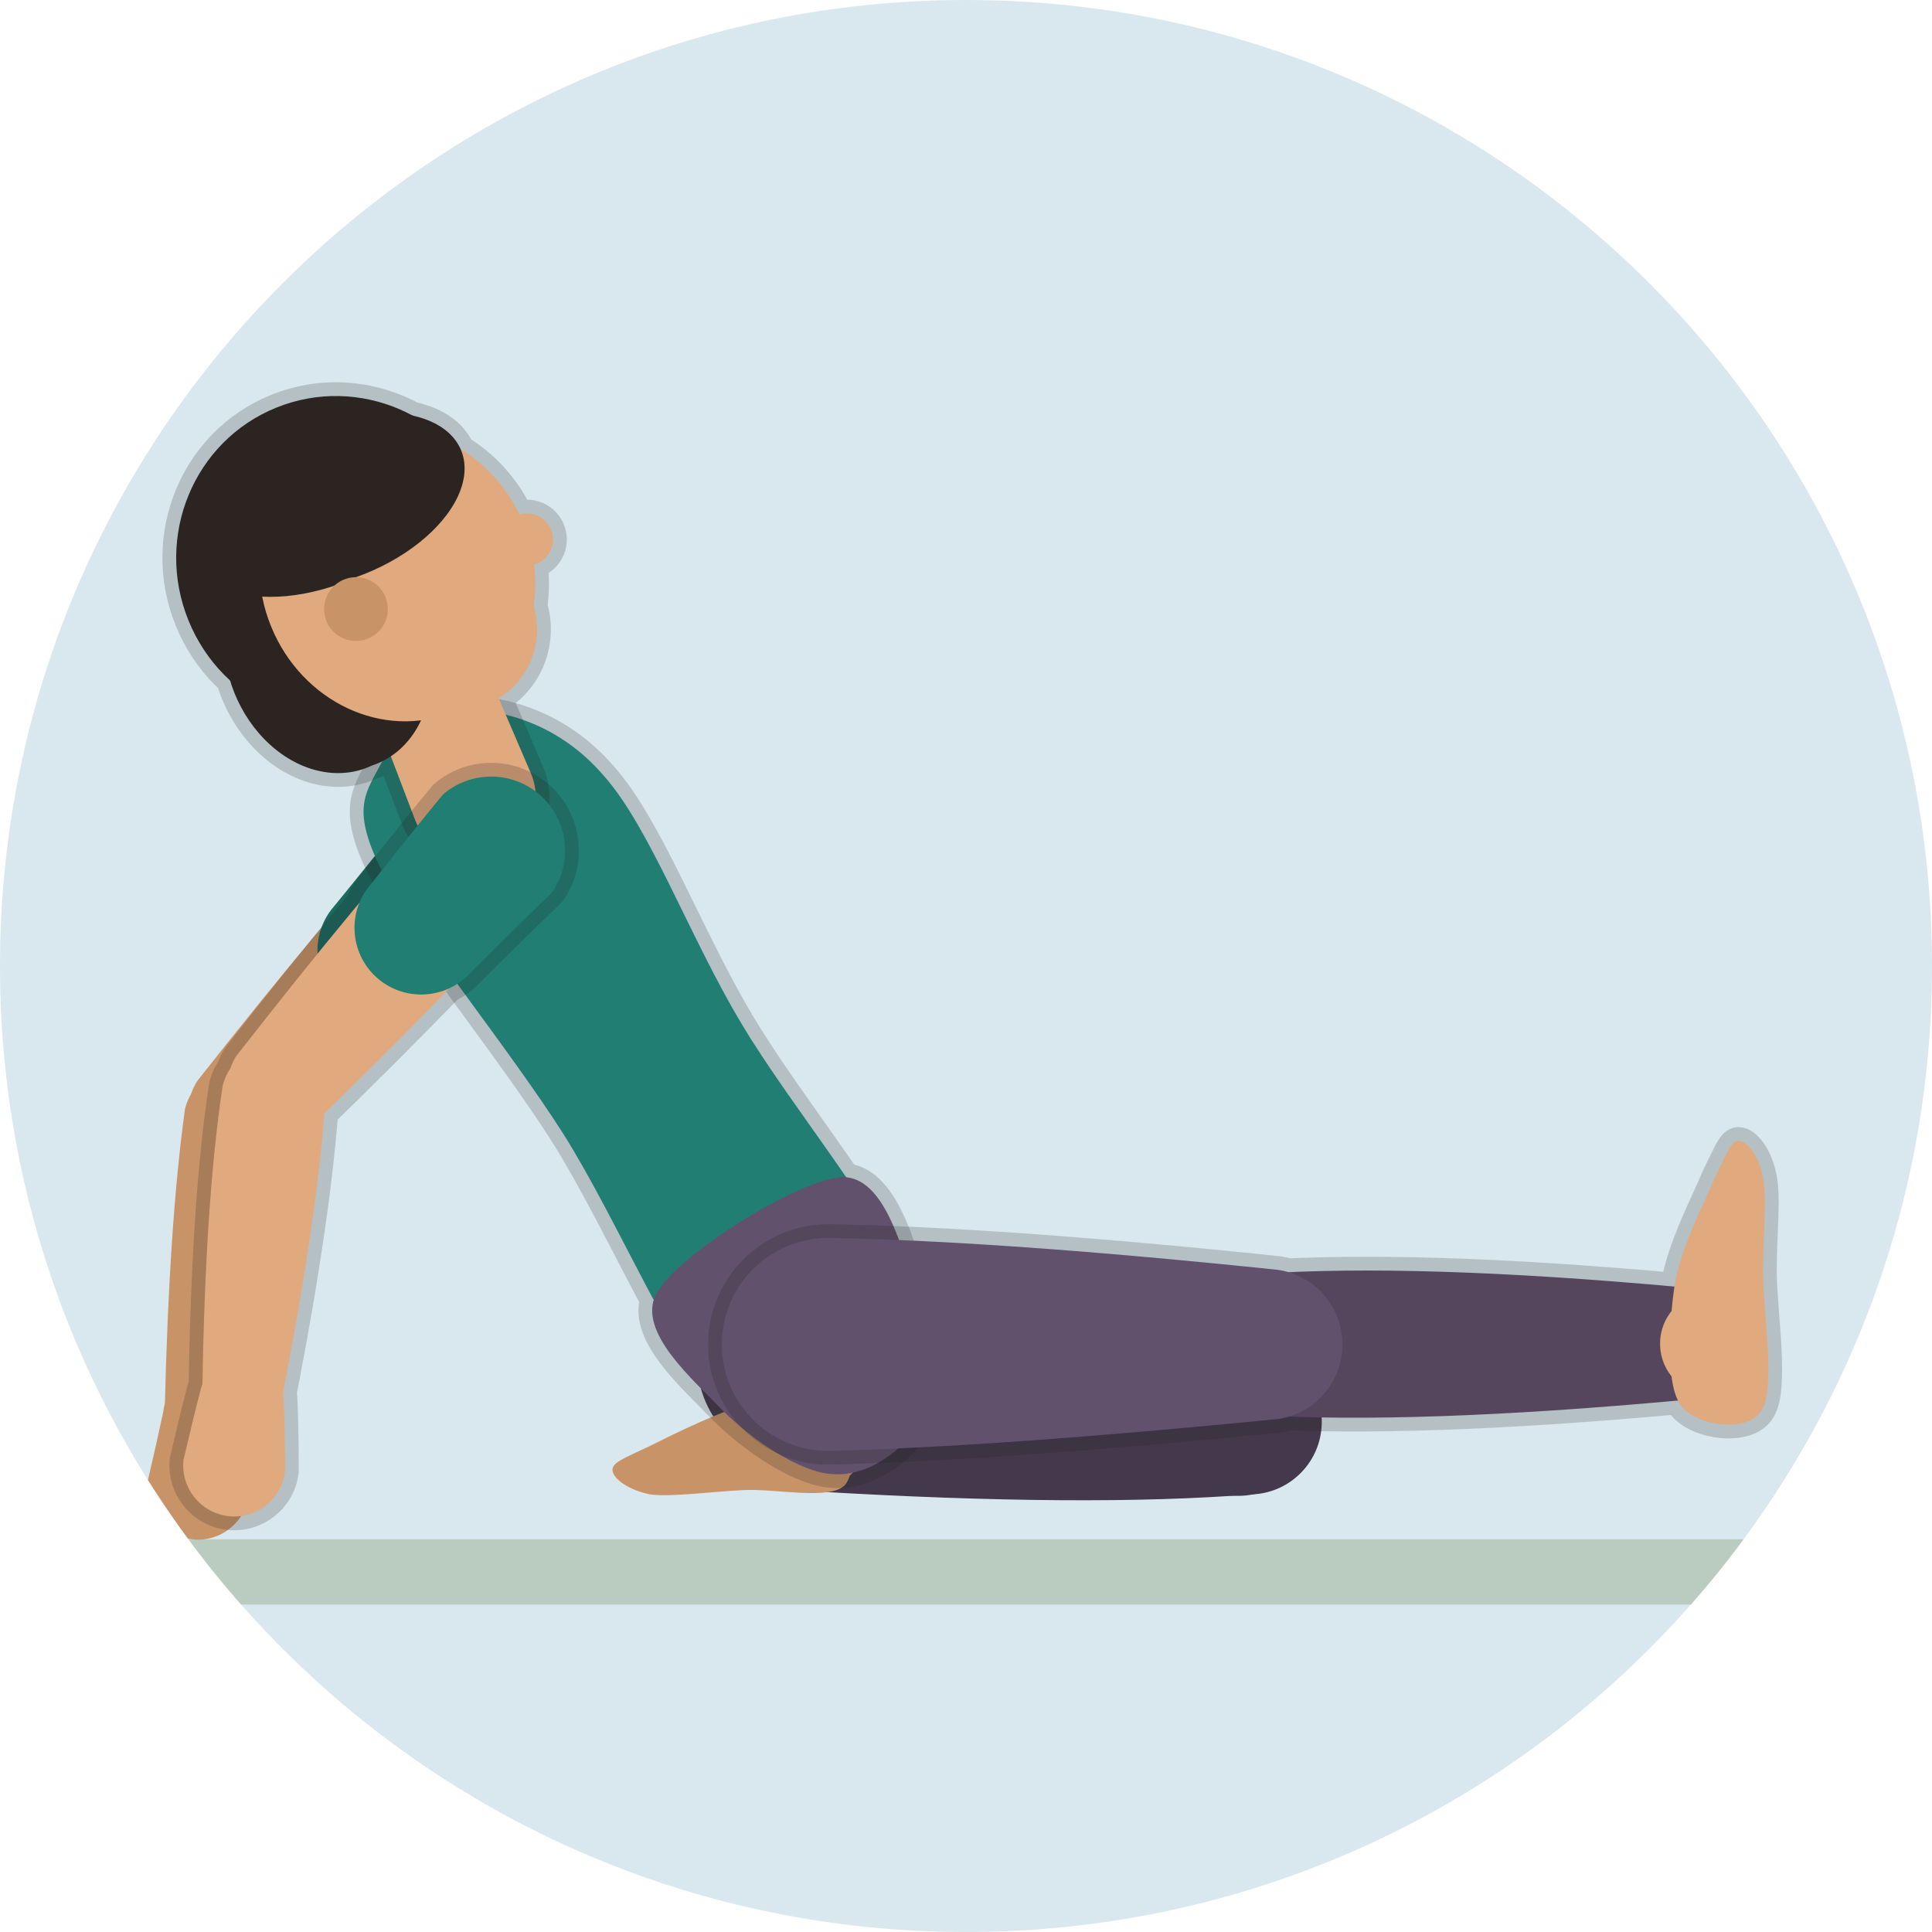
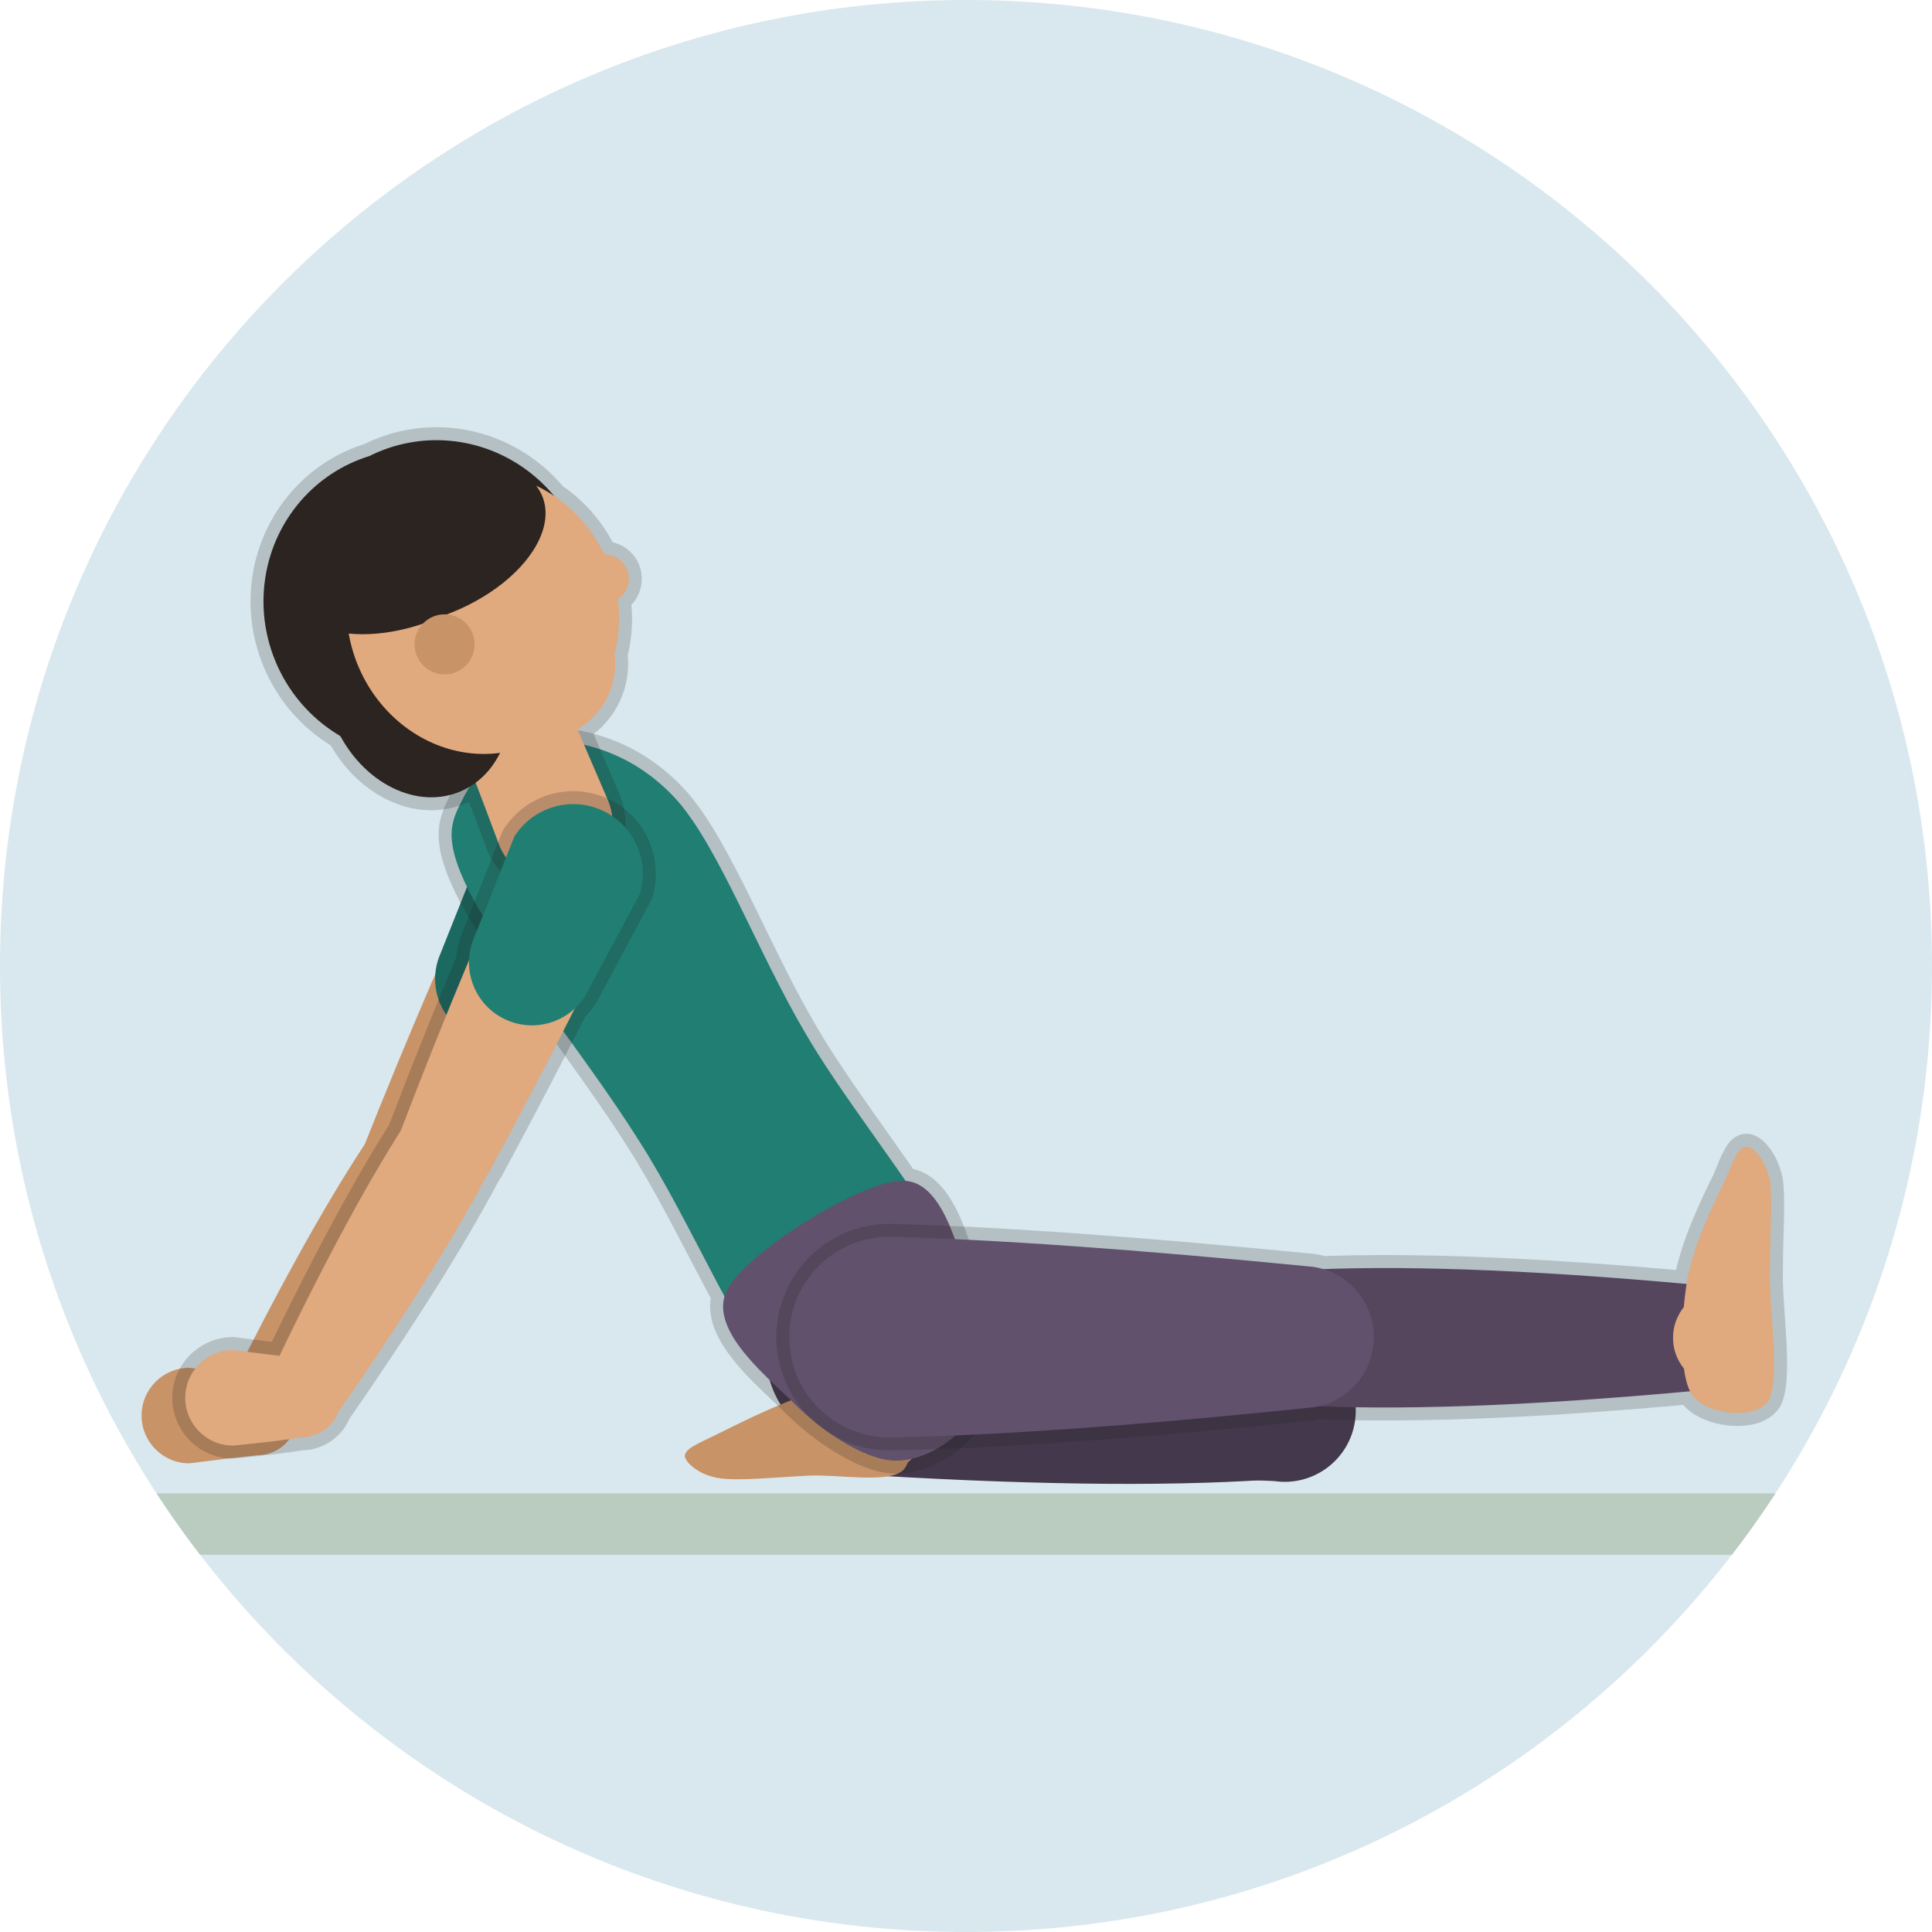
<svg xmlns="http://www.w3.org/2000/svg" viewBox="0 0 200 200" width="400" height="400" role="img" aria-label="Seated figure in profile leaning back on the hands with one leg straight ahead and the other folded back beside the hip.">
  <circle cx="100" cy="100" r="100" fill="#D9E8EE" />
  <clipPath id="cenk8w4">
    <circle cx="100" cy="100" r="100" />
  </clipPath>
  <g clip-path="url(#cenk8w4)">
-     <g transform="translate(100.0 160.1) scale(1.500)">
-       <rect x="-67.022" y="-0.5" width="134.044" height="4.5" rx="2.2" fill="#B9CCBF" />
+     <g transform="translate(100.0 155.3) scale(1.413)">
+       <rect x="-70.856" y="-0.5" width="141.713" height="4.5" rx="2.2" fill="#B9CCBF" />
      <g>
-         <path d="M-38.2 -49.9Q-44.1 -43.5 -53.0 -32.2A3.6 3.6 0 0 0 -47.6 -27.5Q-37.4 -37.4 -31.6 -44.0A4.4 4.4 0 0 0 -38.2 -49.9Z" fill="#C99368" />
-         <path d="M-38.7 -50.3Q-40.5 -48.0 -43.6 -44.2A4.6 4.6 0 0 0 -36.7 -38.1Q-33.3 -41.5 -31.1 -43.6A5.1 5.1 0 0 0 -38.7 -50.3Z" fill="#1B6A61" />
-         <path d="M-53.9 -30.2Q-55.0 -22.3 -55.3 -9.3A2.8 2.8 0 0 0 -49.7 -8.7Q-47.3 -21.5 -46.8 -29.5A3.6 3.6 0 0 0 -53.9 -30.2Z" fill="#C99368" />
-         <path d="M-55.4 -9.3Q-55.8 -7.4 -56.5 -4.4A3.5 3.5 0 0 0 -49.5 -3.6Q-49.6 -6.8 -49.6 -8.7A2.9 2.9 0 0 0 -55.4 -9.3Z" fill="#C99368" />
+         <path d="M-35.1 -46.8Q-38.9 -39.0 -44.2 -25.7A3.6 3.6 0 0 0 -37.8 -22.6Q-30.8 -35.1 -27.1 -43.0A4.4 4.4 0 0 0 -35.1 -46.8Z" fill="#C99368" />
+         <path d="M-35.7 -47.1Q-36.8 -44.3 -38.6 -39.8A4.6 4.6 0 0 0 -30.3 -35.9Q-27.9 -40.1 -26.5 -42.7A5.1 5.1 0 0 0 -35.7 -47.1Z" fill="#1B6A61" />
+         <path d="M-44.1 -26.0Q-48.5 -19.3 -54.3 -7.6A2.8 2.8 0 0 0 -49.5 -4.7Q-41.8 -15.3 -38.0 -22.3A3.6 3.6 0 0 0 -44.1 -26.0Z" fill="#C99368" />
+         <path d="M-51.9 -9.1Q-53.8 -9.3 -56.9 -9.7A3.5 3.5 0 0 0 -56.9 -2.7Q-53.8 -3.1 -51.9 -3.3A2.9 2.9 0 0 0 -51.9 -9.1Z" fill="#C99368" />
      </g>
      <g>
-         <path d="M19.4 -13.6Q7.9 -13.7 -10.6 -11.2A3.7 3.7 0 0 0 -10.3 -3.8Q8.3 -2.7 19.7 -3.6A5.0 5.0 0 0 0 19.4 -13.6Z" fill="#44384C" />
-         <path d="M-12.2 -5.6Q-0.5 -4.2 18.8 -3.5A5.2 5.2 0 0 0 20.2 -13.7Q1.5 -18.3 -10.2 -20.2A7.3 7.3 0 0 0 -12.2 -5.6Z" fill="#44384C" />
-         <path d="M-10.5 -3.9A3.6 3.6 0.0 1 0 -10.5 -11.1A3.6 3.6 0.0 1 0 -10.5 -3.9Z" fill="#C99368" />
-         <path d="M-9.0 -9.8C-8.0 -8.8 -7.4 -5.2 -8.4 -4.2C-9.5 -3.2 -13.1 -4.0 -15.3 -3.9C-17.6 -3.8 -20.3 -3.4 -21.8 -3.6C-23.3 -3.9 -24.4 -4.7 -24.4 -5.3C-24.4 -5.8 -23.6 -6.1 -21.9 -6.9C-20.3 -7.7 -16.7 -9.5 -14.5 -10.0C-12.4 -10.5 -10.1 -10.8 -9.0 -9.8Z" fill="#C99368" />
+         <path d="M23.2 -11.5Q11.8 -11.6 -6.8 -9.2A3.7 3.7 0 0 0 -6.5 -1.8Q12.2 -0.7 23.5 -1.6A5.0 5.0 0 0 0 23.2 -11.5Z" fill="#44384C" />
+         <path d="M-8.4 -3.6Q3.3 -2.2 22.6 -1.4A5.2 5.2 0 0 0 24.1 -11.7Q5.3 -16.3 -6.3 -18.1A7.3 7.3 0 0 0 -8.4 -3.6Z" fill="#44384C" />
+         <path d="M-6.6 -1.9A3.6 3.6 0.0 1 0 -6.6 -9.1A3.6 3.6 0.0 1 0 -6.6 -1.9Z" fill="#C99368" />
+         <path d="M-5.2 -7.8C-4.2 -6.8 -3.6 -3.2 -4.6 -2.2C-5.7 -1.2 -9.3 -1.9 -11.5 -1.8C-13.7 -1.7 -16.5 -1.4 -18.0 -1.6C-19.5 -1.8 -20.5 -2.7 -20.6 -3.2C-20.6 -3.8 -19.7 -4.1 -18.1 -4.9C-16.5 -5.7 -12.9 -7.5 -10.7 -8.0C-8.6 -8.4 -6.2 -8.7 -5.2 -7.8Z" fill="#C99368" />
      </g>
      <g>
-         <path d="M-16.6 -9.5C-20.1 -12.9 -23.9 -22.3 -27.8 -28.5C-31.7 -34.6 -38.1 -42.4 -40.3 -46.6C-42.4 -50.8 -41.5 -51.9 -40.5 -53.8C-39.6 -55.6 -37.1 -57.9 -34.5 -57.8C-31.9 -57.7 -28.1 -56.8 -25.0 -53.2C-21.8 -49.6 -19.1 -42.1 -15.5 -36.1C-12.0 -30.2 -5.2 -22.2 -3.8 -17.5C-2.3 -12.8 -4.7 -9.3 -6.9 -7.9C-9.0 -6.6 -13.1 -6.1 -16.6 -9.5ZM-16.8 -9.4C-18.8 -11.5 -22.7 -14.8 -21.4 -17.4C-20.0 -20.1 -11.5 -25.4 -8.5 -25.5C-5.6 -25.5 -4.4 -20.5 -3.5 -17.7C-2.7 -14.9 -2.3 -10.8 -3.2 -8.7C-4.2 -6.6 -6.9 -4.8 -9.2 -5.0C-11.4 -5.1 -14.7 -7.3 -16.8 -9.4Z" fill="#1E1F1D" stroke="#1E1F1D" stroke-width="1.9" stroke-linejoin="round" opacity="0.2" />
-         <path d="M-16.6 -9.5C-20.1 -12.9 -23.9 -22.3 -27.8 -28.5C-31.7 -34.6 -38.1 -42.4 -40.3 -46.6C-42.4 -50.8 -41.5 -51.9 -40.5 -53.8C-39.6 -55.6 -37.1 -57.9 -34.5 -57.8C-31.9 -57.7 -28.1 -56.8 -25.0 -53.2C-21.8 -49.6 -19.1 -42.1 -15.5 -36.1C-12.0 -30.2 -5.2 -22.2 -3.8 -17.5C-2.3 -12.8 -4.7 -9.3 -6.9 -7.9C-9.0 -6.6 -13.1 -6.1 -16.6 -9.5Z" fill="#217E73" />
-         <path d="M-16.8 -9.4C-18.8 -11.5 -22.7 -14.8 -21.4 -17.4C-20.0 -20.1 -11.5 -25.4 -8.5 -25.5C-5.6 -25.5 -4.4 -20.5 -3.5 -17.7C-2.7 -14.9 -2.3 -10.8 -3.2 -8.7C-4.2 -6.6 -6.9 -4.8 -9.2 -5.0C-11.4 -5.1 -14.7 -7.3 -16.8 -9.4Z" fill="#62516C" />
+         <path d="M-12.8 -7.5C-16.3 -10.9 -20.0 -20.2 -24.0 -26.4C-27.9 -32.6 -34.3 -40.4 -36.4 -44.6C-38.5 -48.8 -37.6 -49.9 -36.7 -51.7C-35.7 -53.6 -33.2 -55.8 -30.6 -55.7C-28.1 -55.6 -24.3 -54.8 -21.1 -51.2C-18.0 -47.6 -15.2 -40.0 -11.7 -34.1C-8.2 -28.1 -1.4 -20.2 0.0 -15.5C1.5 -10.8 -0.9 -7.2 -3.0 -5.9C-5.2 -4.5 -9.3 -4.0 -12.8 -7.5ZM-12.9 -7.4C-15.0 -9.4 -18.9 -12.7 -17.5 -15.4C-16.2 -18.1 -7.7 -23.4 -4.7 -23.4C-1.7 -23.5 -0.6 -18.4 0.3 -15.6C1.2 -12.8 1.5 -8.7 0.6 -6.6C-0.3 -4.5 -3.1 -2.8 -5.3 -2.9C-7.6 -3.0 -10.9 -5.3 -12.9 -7.4Z" fill="#1E1F1D" stroke="#1E1F1D" stroke-width="1.9" stroke-linejoin="round" opacity="0.2" />
+         <path d="M-12.8 -7.5C-16.3 -10.9 -20.0 -20.2 -24.0 -26.4C-27.9 -32.6 -34.3 -40.4 -36.4 -44.6C-38.5 -48.8 -37.6 -49.9 -36.7 -51.7C-35.7 -53.6 -33.2 -55.8 -30.6 -55.7C-28.1 -55.6 -24.3 -54.8 -21.1 -51.2C-18.0 -47.6 -15.2 -40.0 -11.7 -34.1C-8.2 -28.1 -1.4 -20.2 0.0 -15.5C1.5 -10.8 -0.9 -7.2 -3.0 -5.9C-5.2 -4.5 -9.3 -4.0 -12.8 -7.5Z" fill="#217E73" />
+         <path d="M-12.9 -7.4C-15.0 -9.4 -18.9 -12.7 -17.5 -15.4C-16.2 -18.1 -7.7 -23.4 -4.7 -23.4C-1.7 -23.5 -0.6 -18.4 0.3 -15.6C1.2 -12.8 1.5 -8.7 0.6 -6.6C-0.3 -4.5 -3.1 -2.8 -5.3 -2.9C-7.6 -3.0 -10.9 -5.3 -12.9 -7.4Z" fill="#62516C" />
      </g>
      <g>
-         <path d="M-30.0 -53.3Q-32.5 -59.1 -36.5 -68.5A4.0 4.0 0 0 0 -43.9 -65.5Q-40.2 -55.9 -38.0 -50.1A4.3 4.3 0 0 0 -30.0 -53.3ZM-41.0 -53.9A6.6 8.2 -22.0 1 0 -47.1 -69.1A6.6 8.2 -22.0 1 0 -41.0 -53.9ZM-39.1 -57.6A11.1 11.3 -22.0 1 0 -47.6 -78.6A11.1 11.3 -22.0 1 0 -39.1 -57.6ZM-35.4 -57.6A9.4 10.2 -22.0 1 0 -43.1 -76.5A9.4 10.2 -22.0 1 0 -35.4 -57.6ZM-35.2 -57.7A5.6 5.6 0.0 1 0 -35.2 -68.9A5.6 5.6 0.0 1 0 -35.2 -57.7ZM-30.3 -67.7A1.8 1.8 0.0 1 0 -30.3 -71.3A1.8 1.8 0.0 1 0 -30.3 -67.7ZM-42.1 -66.9A9.3 5.4 -22.0 1 0 -46.1 -76.9A9.3 5.4 -22.0 1 0 -42.1 -66.9ZM-42.1 -62.5A2.2 2.2 0.0 1 0 -42.1 -66.9A2.2 2.2 0.0 1 0 -42.1 -62.5Z" fill="#1E1F1D" stroke="#1E1F1D" stroke-width="1.9" stroke-linejoin="round" opacity="0.2" />
-         <path d="M-30.0 -53.3Q-32.5 -59.1 -36.5 -68.5A4.0 4.0 0 0 0 -43.9 -65.5Q-40.2 -55.9 -38.0 -50.1A4.3 4.3 0 0 0 -30.0 -53.3Z" fill="#E0A97E" />
-         <path d="M-41.0 -53.9A6.6 8.2 -22.0 1 0 -47.1 -69.1A6.6 8.2 -22.0 1 0 -41.0 -53.9Z" fill="#2B2420" />
-         <path d="M-39.1 -57.6A11.1 11.3 -22.0 1 0 -47.6 -78.6A11.1 11.3 -22.0 1 0 -39.1 -57.6Z" fill="#2B2420" />
-         <path d="M-35.4 -57.6A9.4 10.2 -22.0 1 0 -43.1 -76.5A9.4 10.2 -22.0 1 0 -35.4 -57.6Z" fill="#E0A97E" />
-         <path d="M-35.2 -57.7A5.6 5.6 0.0 1 0 -35.2 -68.9A5.6 5.6 0.0 1 0 -35.2 -57.7Z" fill="#E0A97E" />
-         <path d="M-30.3 -67.7A1.8 1.8 0.0 1 0 -30.3 -71.3A1.8 1.8 0.0 1 0 -30.3 -67.7Z" fill="#E0A97E" />
-         <path d="M-42.1 -66.9A9.3 5.4 -22.0 1 0 -46.1 -76.9A9.3 5.4 -22.0 1 0 -42.1 -66.9Z" fill="#2B2420" />
-         <path d="M-42.1 -62.5A2.2 2.2 0.0 1 0 -42.1 -66.9A2.2 2.2 0.0 1 0 -42.1 -62.5Z" fill="#C99368" />
+         <path d="M-26.2 -51.2Q-28.7 -57.0 -32.7 -66.4A4.0 4.0 0 0 0 -40.1 -63.4Q-36.4 -53.9 -34.2 -48.0A4.3 4.3 0 0 0 -26.2 -51.2ZM-37.1 -51.9A6.6 8.2 -22.0 1 0 -43.3 -67.1A6.6 8.2 -22.0 1 0 -37.1 -51.9ZM-35.3 -55.6A11.1 11.3 -22.0 1 0 -43.7 -76.5A11.1 11.3 -22.0 1 0 -35.3 -55.6ZM-31.6 -55.5A9.4 10.2 -22.0 1 0 -39.2 -74.4A9.4 10.2 -22.0 1 0 -31.6 -55.5ZM-31.3 -55.7A5.6 5.6 0.0 1 0 -31.3 -66.9A5.6 5.6 0.0 1 0 -31.3 -55.7ZM-26.5 -65.7A1.8 1.8 0.0 1 0 -26.5 -69.3A1.8 1.8 0.0 1 0 -26.5 -65.7ZM-38.3 -64.8A9.3 5.4 -22.0 1 0 -42.3 -74.8A9.3 5.4 -22.0 1 0 -38.3 -64.8ZM-38.2 -60.5A2.2 2.2 0.0 1 0 -38.2 -64.9A2.2 2.2 0.0 1 0 -38.2 -60.5Z" fill="#1E1F1D" stroke="#1E1F1D" stroke-width="1.9" stroke-linejoin="round" opacity="0.2" />
+         <path d="M-26.2 -51.2Q-28.7 -57.0 -32.7 -66.4A4.0 4.0 0 0 0 -40.1 -63.4Q-36.4 -53.9 -34.2 -48.0A4.3 4.3 0 0 0 -26.2 -51.2Z" fill="#E0A97E" />
+         <path d="M-37.1 -51.9A6.6 8.2 -22.0 1 0 -43.3 -67.1A6.6 8.2 -22.0 1 0 -37.1 -51.9Z" fill="#2B2420" />
+         <path d="M-35.3 -55.6A11.1 11.3 -22.0 1 0 -43.7 -76.5A11.1 11.3 -22.0 1 0 -35.3 -55.6Z" fill="#2B2420" />
+         <path d="M-31.6 -55.5A9.4 10.2 -22.0 1 0 -39.2 -74.4A9.4 10.2 -22.0 1 0 -31.6 -55.5Z" fill="#E0A97E" />
+         <path d="M-31.3 -55.7A5.6 5.6 0.0 1 0 -31.3 -66.9A5.6 5.6 0.0 1 0 -31.3 -55.7Z" fill="#E0A97E" />
+         <path d="M-26.5 -65.7A1.8 1.8 0.0 1 0 -26.5 -69.3A1.8 1.8 0.0 1 0 -26.5 -65.7Z" fill="#E0A97E" />
+         <path d="M-38.3 -64.8A9.3 5.4 -22.0 1 0 -42.3 -74.8A9.3 5.4 -22.0 1 0 -38.3 -64.8Z" fill="#2B2420" />
+         <path d="M-38.2 -60.5A2.2 2.2 0.0 1 0 -38.2 -64.9A2.2 2.2 0.0 1 0 -38.2 -60.5Z" fill="#C99368" />
      </g>
      <g>
-         <path d="M21.5 -9.0Q32.9 -8.5 51.5 -10.3A3.7 3.7 0 0 0 51.5 -17.7Q32.9 -19.5 21.5 -18.9A5.0 5.0 0 0 0 21.5 -9.0ZM-9.5 -6.6Q2.3 -6.9 21.5 -8.8A5.2 5.2 0 0 0 21.5 -19.1Q2.3 -21.1 -9.5 -21.3A7.3 7.3 0 0 0 -9.5 -6.6ZM51.5 -10.4A3.6 3.6 0.0 1 0 51.5 -17.6A3.6 3.6 0.0 1 0 51.5 -10.4ZM49.3 -9.8C50.3 -8.3 54.0 -7.8 54.9 -9.4C55.9 -10.9 55.0 -16.3 55.0 -19.0C55.0 -21.6 55.3 -24.0 55.0 -25.5C54.7 -27.0 53.9 -28.0 53.3 -28.0C52.8 -28.0 52.5 -27.1 51.7 -25.5C51.0 -23.8 49.3 -20.6 48.9 -18.0C48.5 -15.3 48.3 -11.2 49.3 -9.8Z" fill="#1E1F1D" stroke="#1E1F1D" stroke-width="1.9" stroke-linejoin="round" opacity="0.2" />
-         <path d="M21.5 -9.0Q32.9 -8.5 51.5 -10.3A3.7 3.7 0 0 0 51.5 -17.7Q32.9 -19.5 21.5 -18.9A5.0 5.0 0 0 0 21.5 -9.0Z" fill="#55465E" />
-         <path d="M-9.5 -6.6Q2.3 -6.9 21.5 -8.8A5.2 5.2 0 0 0 21.5 -19.1Q2.3 -21.1 -9.5 -21.3A7.3 7.3 0 0 0 -9.5 -6.6Z" fill="#62516C" />
-         <path d="M51.5 -10.4A3.6 3.6 0.0 1 0 51.5 -17.6A3.6 3.6 0.0 1 0 51.5 -10.4Z" fill="#E0A97E" />
-         <path d="M49.3 -9.8C50.3 -8.3 54.0 -7.8 54.9 -9.4C55.9 -10.9 55.0 -16.3 55.0 -19.0C55.0 -21.6 55.3 -24.0 55.0 -25.5C54.7 -27.0 53.9 -28.0 53.3 -28.0C52.8 -28.0 52.5 -27.1 51.7 -25.5C51.0 -23.8 49.3 -20.6 48.9 -18.0C48.5 -15.3 48.3 -11.2 49.3 -9.8Z" fill="#E0A97E" />
+         <path d="M25.4 -6.9Q36.8 -6.4 55.4 -8.2A3.7 3.7 0 0 0 55.4 -15.6Q36.8 -17.4 25.4 -16.9A5.0 5.0 0 0 0 25.4 -6.9ZM-5.6 -4.6Q6.1 -4.8 25.4 -6.8A5.2 5.2 0 0 0 25.4 -17.1Q6.1 -19.0 -5.6 -19.3A7.3 7.3 0 0 0 -5.6 -4.6ZM55.4 -8.3A3.6 3.6 0.0 1 0 55.4 -15.5A3.6 3.6 0.0 1 0 55.4 -8.3ZM53.2 -7.7C54.2 -6.3 57.8 -5.8 58.8 -7.3C59.7 -8.9 58.8 -14.2 58.9 -16.9C58.9 -19.6 59.1 -21.9 58.9 -23.4C58.6 -24.9 57.7 -25.9 57.2 -25.9C56.6 -25.9 56.3 -25.1 55.6 -23.4C54.8 -21.8 53.2 -18.5 52.8 -15.9C52.4 -13.3 52.2 -9.2 53.2 -7.7Z" fill="#1E1F1D" stroke="#1E1F1D" stroke-width="1.9" stroke-linejoin="round" opacity="0.2" />
+         <path d="M25.4 -6.9Q36.8 -6.4 55.4 -8.2A3.7 3.7 0 0 0 55.4 -15.6Q36.8 -17.4 25.4 -16.9A5.0 5.0 0 0 0 25.4 -6.9Z" fill="#55465E" />
+         <path d="M-5.6 -4.6Q6.1 -4.8 25.4 -6.8A5.2 5.2 0 0 0 25.4 -17.1Q6.1 -19.0 -5.6 -19.3A7.3 7.3 0 0 0 -5.6 -4.6Z" fill="#62516C" />
+         <path d="M55.4 -8.3A3.6 3.6 0.0 1 0 55.4 -15.5A3.6 3.6 0.0 1 0 55.4 -8.3Z" fill="#E0A97E" />
+         <path d="M53.2 -7.7C54.2 -6.3 57.8 -5.8 58.8 -7.3C59.7 -8.9 58.8 -14.2 58.9 -16.9C58.9 -19.6 59.1 -21.9 58.9 -23.4C58.6 -24.9 57.7 -25.9 57.2 -25.9C56.6 -25.9 56.3 -25.1 55.6 -23.4C54.8 -21.8 53.2 -18.5 52.8 -15.9C52.4 -13.3 52.2 -9.2 53.2 -7.7Z" fill="#E0A97E" />
      </g>
      <g>
-         <path d="M-35.7 -51.5Q-41.6 -45.1 -50.4 -33.8A3.6 3.6 0 0 0 -45.1 -29.1Q-34.9 -39.0 -29.1 -45.6A4.4 4.4 0 0 0 -35.7 -51.5ZM-36.1 -51.9Q-38.0 -49.6 -41.0 -45.8A4.6 4.6 0 0 0 -34.2 -39.6Q-30.7 -43.1 -28.6 -45.1A5.1 5.1 0 0 0 -36.1 -51.9ZM-51.3 -31.8Q-52.5 -23.9 -52.7 -10.9A2.8 2.8 0 0 0 -47.2 -10.3Q-44.7 -23.1 -44.2 -31.1A3.6 3.6 0 0 0 -51.3 -31.8ZM-52.8 -10.9Q-53.3 -9.0 -54.0 -6.0A3.5 3.5 0 0 0 -47.0 -5.2Q-47.0 -8.3 -47.1 -10.3A2.9 2.9 0 0 0 -52.8 -10.9Z" fill="#1E1F1D" stroke="#1E1F1D" stroke-width="1.9" stroke-linejoin="round" opacity="0.2" />
-         <path d="M-35.7 -51.5Q-41.6 -45.1 -50.4 -33.8A3.6 3.6 0 0 0 -45.1 -29.1Q-34.9 -39.0 -29.1 -45.6A4.4 4.4 0 0 0 -35.7 -51.5Z" fill="#E0A97E" />
-         <path d="M-36.1 -51.9Q-38.0 -49.6 -41.0 -45.8A4.6 4.6 0 0 0 -34.2 -39.6Q-30.7 -43.1 -28.6 -45.1A5.1 5.1 0 0 0 -36.1 -51.9Z" fill="#217E73" />
-         <path d="M-51.3 -31.8Q-52.5 -23.9 -52.7 -10.9A2.8 2.8 0 0 0 -47.2 -10.3Q-44.7 -23.1 -44.2 -31.1A3.6 3.6 0 0 0 -51.3 -31.8Z" fill="#E0A97E" />
-         <path d="M-52.8 -10.9Q-53.3 -9.0 -54.0 -6.0A3.5 3.5 0 0 0 -47.0 -5.2Q-47.0 -8.3 -47.1 -10.3A2.9 2.9 0 0 0 -52.8 -10.9Z" fill="#E0A97E" />
+         <path d="M-32.5 -48.3Q-36.3 -40.4 -41.4 -27.1A3.6 3.6 0 0 0 -34.9 -24.1Q-28.1 -36.7 -24.5 -44.7A4.4 4.4 0 0 0 -32.5 -48.3ZM-33.1 -48.6Q-34.2 -45.8 -36.0 -41.3A4.6 4.6 0 0 0 -27.6 -37.5Q-25.3 -41.8 -23.9 -44.4A5.1 5.1 0 0 0 -33.1 -48.6ZM-41.2 -27.4Q-45.5 -20.7 -51.1 -8.9A2.8 2.8 0 0 0 -46.3 -6.0Q-38.8 -16.8 -35.1 -23.8A3.6 3.6 0 0 0 -41.2 -27.4ZM-48.7 -10.4Q-50.6 -10.6 -53.7 -11.0A3.5 3.5 0 0 0 -53.7 -4.0Q-50.6 -4.3 -48.7 -4.6A2.9 2.9 0 0 0 -48.7 -10.4Z" fill="#1E1F1D" stroke="#1E1F1D" stroke-width="1.9" stroke-linejoin="round" opacity="0.2" />
+         <path d="M-32.5 -48.3Q-36.3 -40.4 -41.4 -27.1A3.6 3.6 0 0 0 -34.9 -24.1Q-28.1 -36.7 -24.5 -44.7A4.4 4.4 0 0 0 -32.5 -48.3Z" fill="#E0A97E" />
+         <path d="M-33.1 -48.6Q-34.2 -45.8 -36.0 -41.3A4.6 4.6 0 0 0 -27.6 -37.5Q-25.3 -41.8 -23.9 -44.4A5.1 5.1 0 0 0 -33.1 -48.6Z" fill="#217E73" />
+         <path d="M-41.2 -27.4Q-45.5 -20.7 -51.1 -8.9A2.8 2.8 0 0 0 -46.3 -6.0Q-38.8 -16.8 -35.1 -23.8A3.6 3.6 0 0 0 -41.2 -27.4Z" fill="#E0A97E" />
+         <path d="M-48.7 -10.4Q-50.6 -10.6 -53.7 -11.0A3.5 3.5 0 0 0 -53.7 -4.0Q-50.6 -4.3 -48.7 -4.6A2.9 2.9 0 0 0 -48.7 -10.4Z" fill="#E0A97E" />
      </g>
    </g>
  </g>
</svg>
